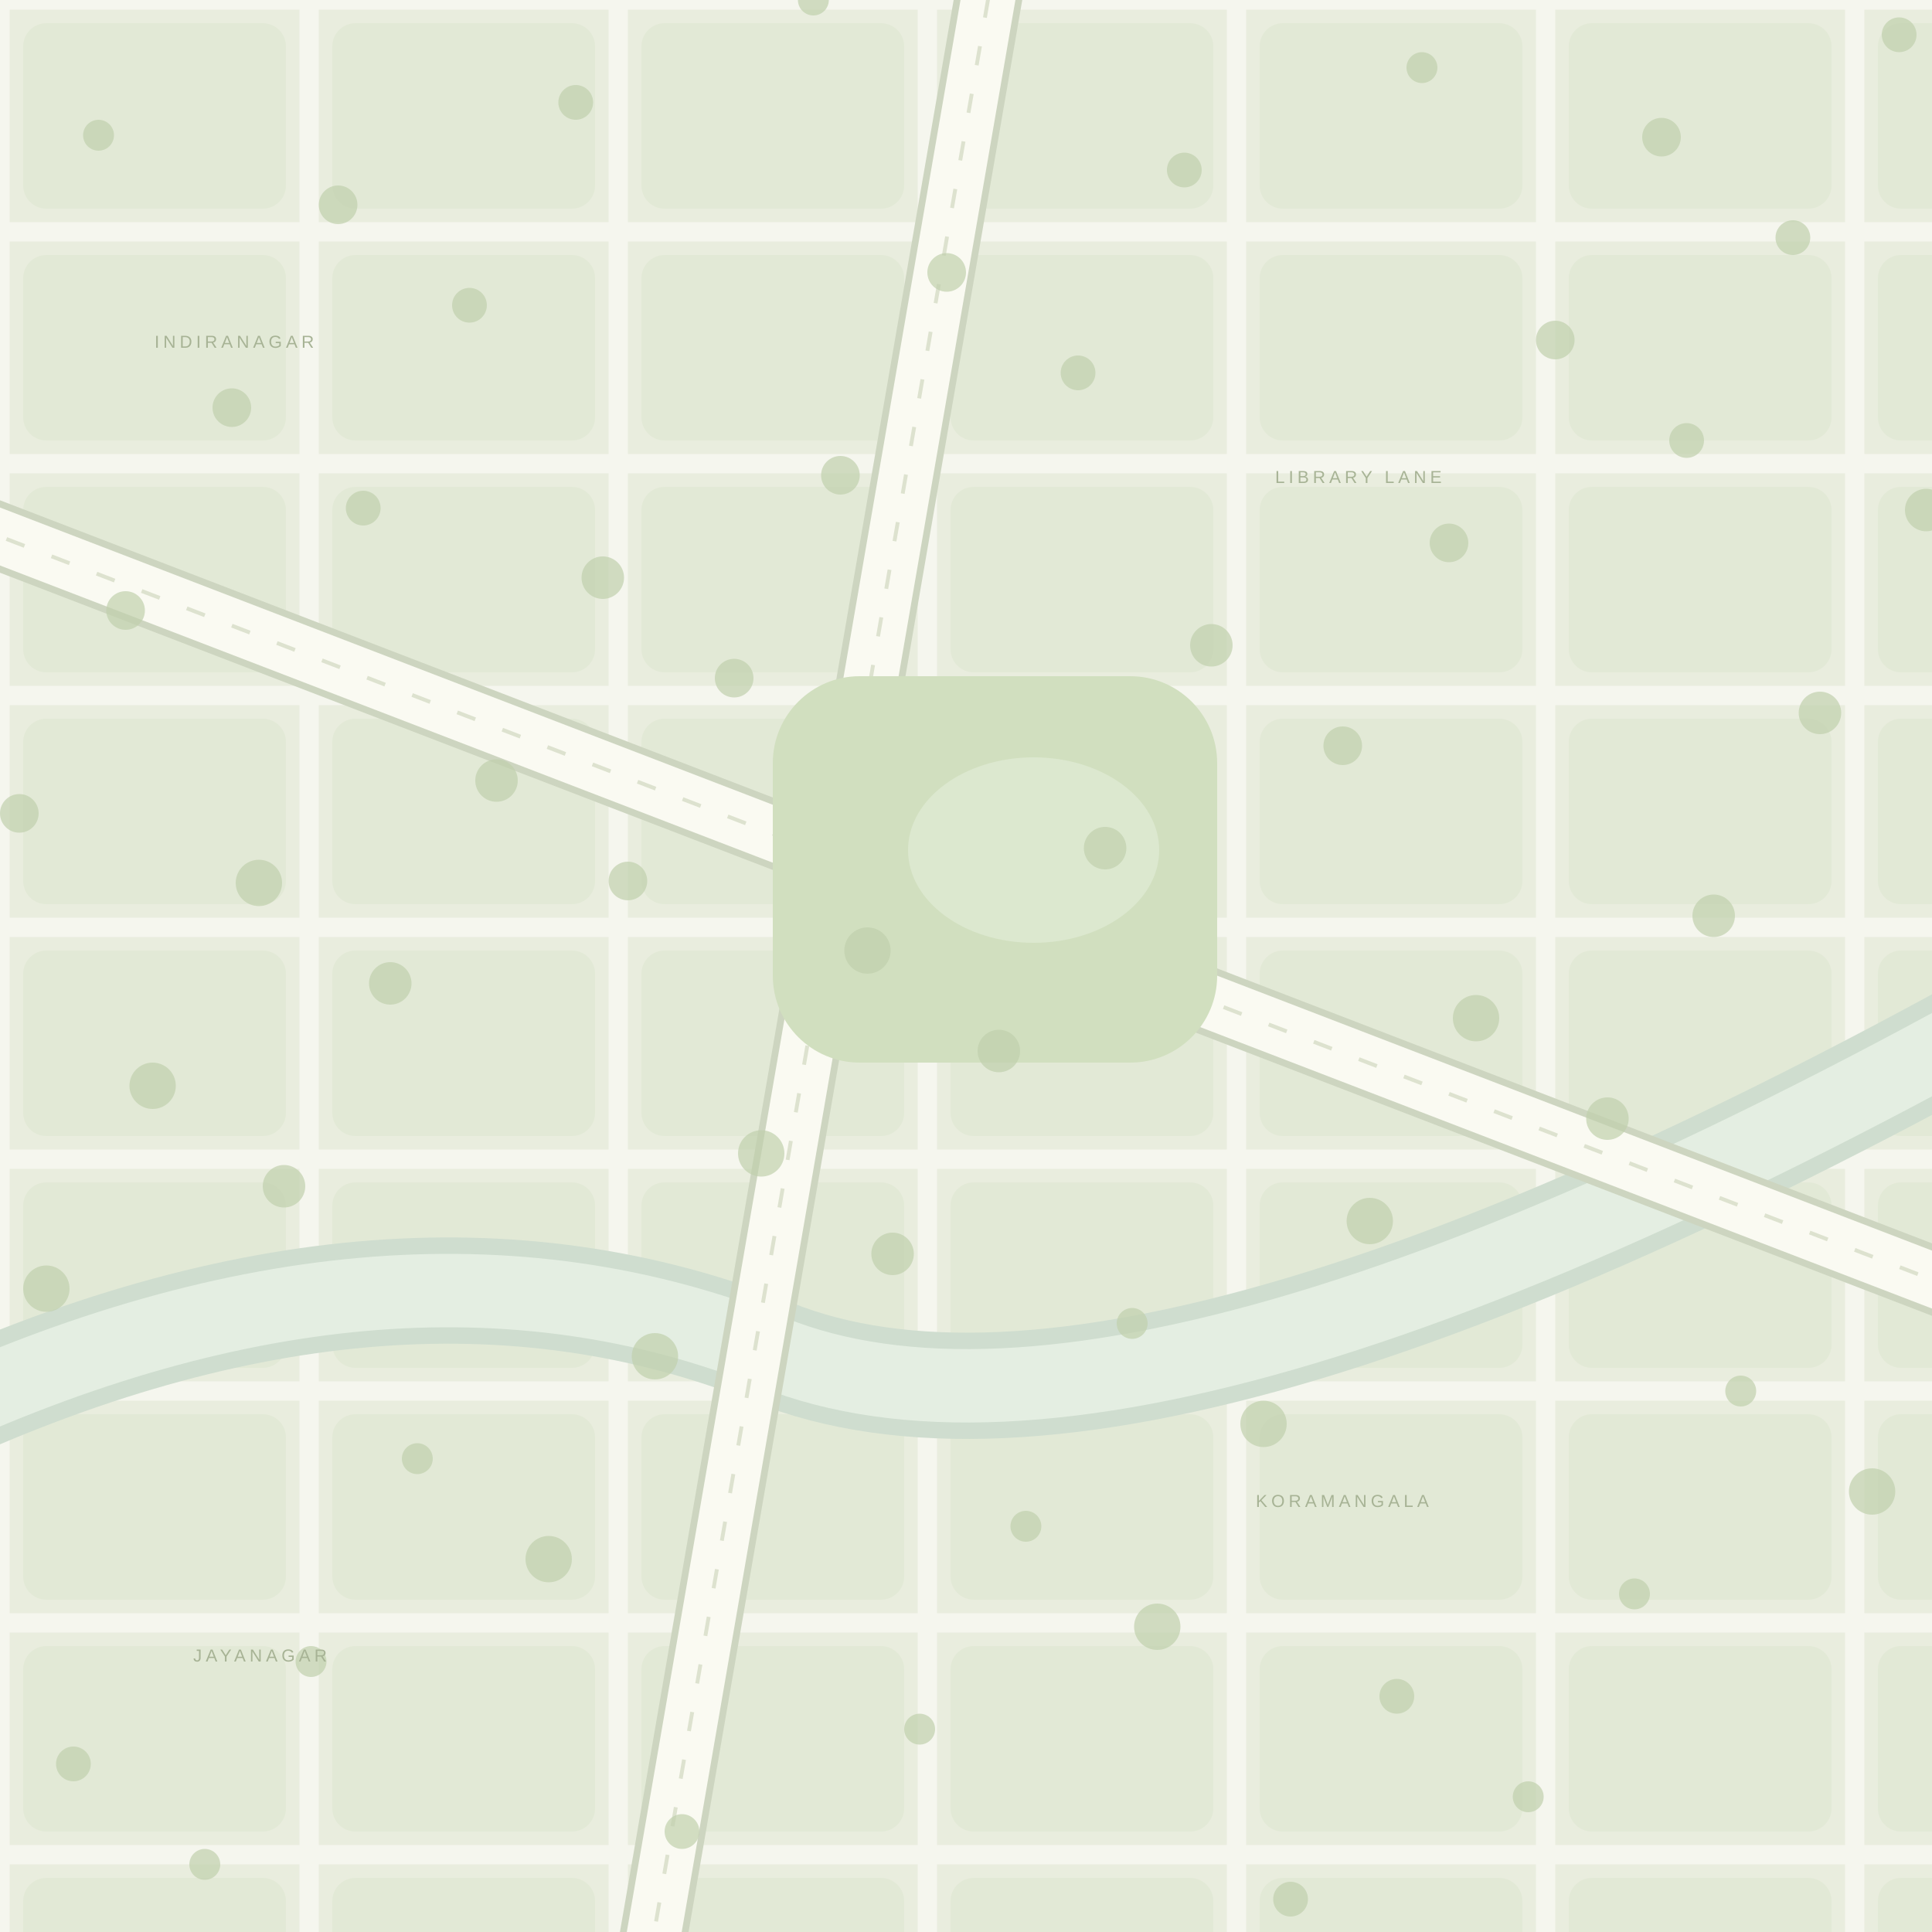
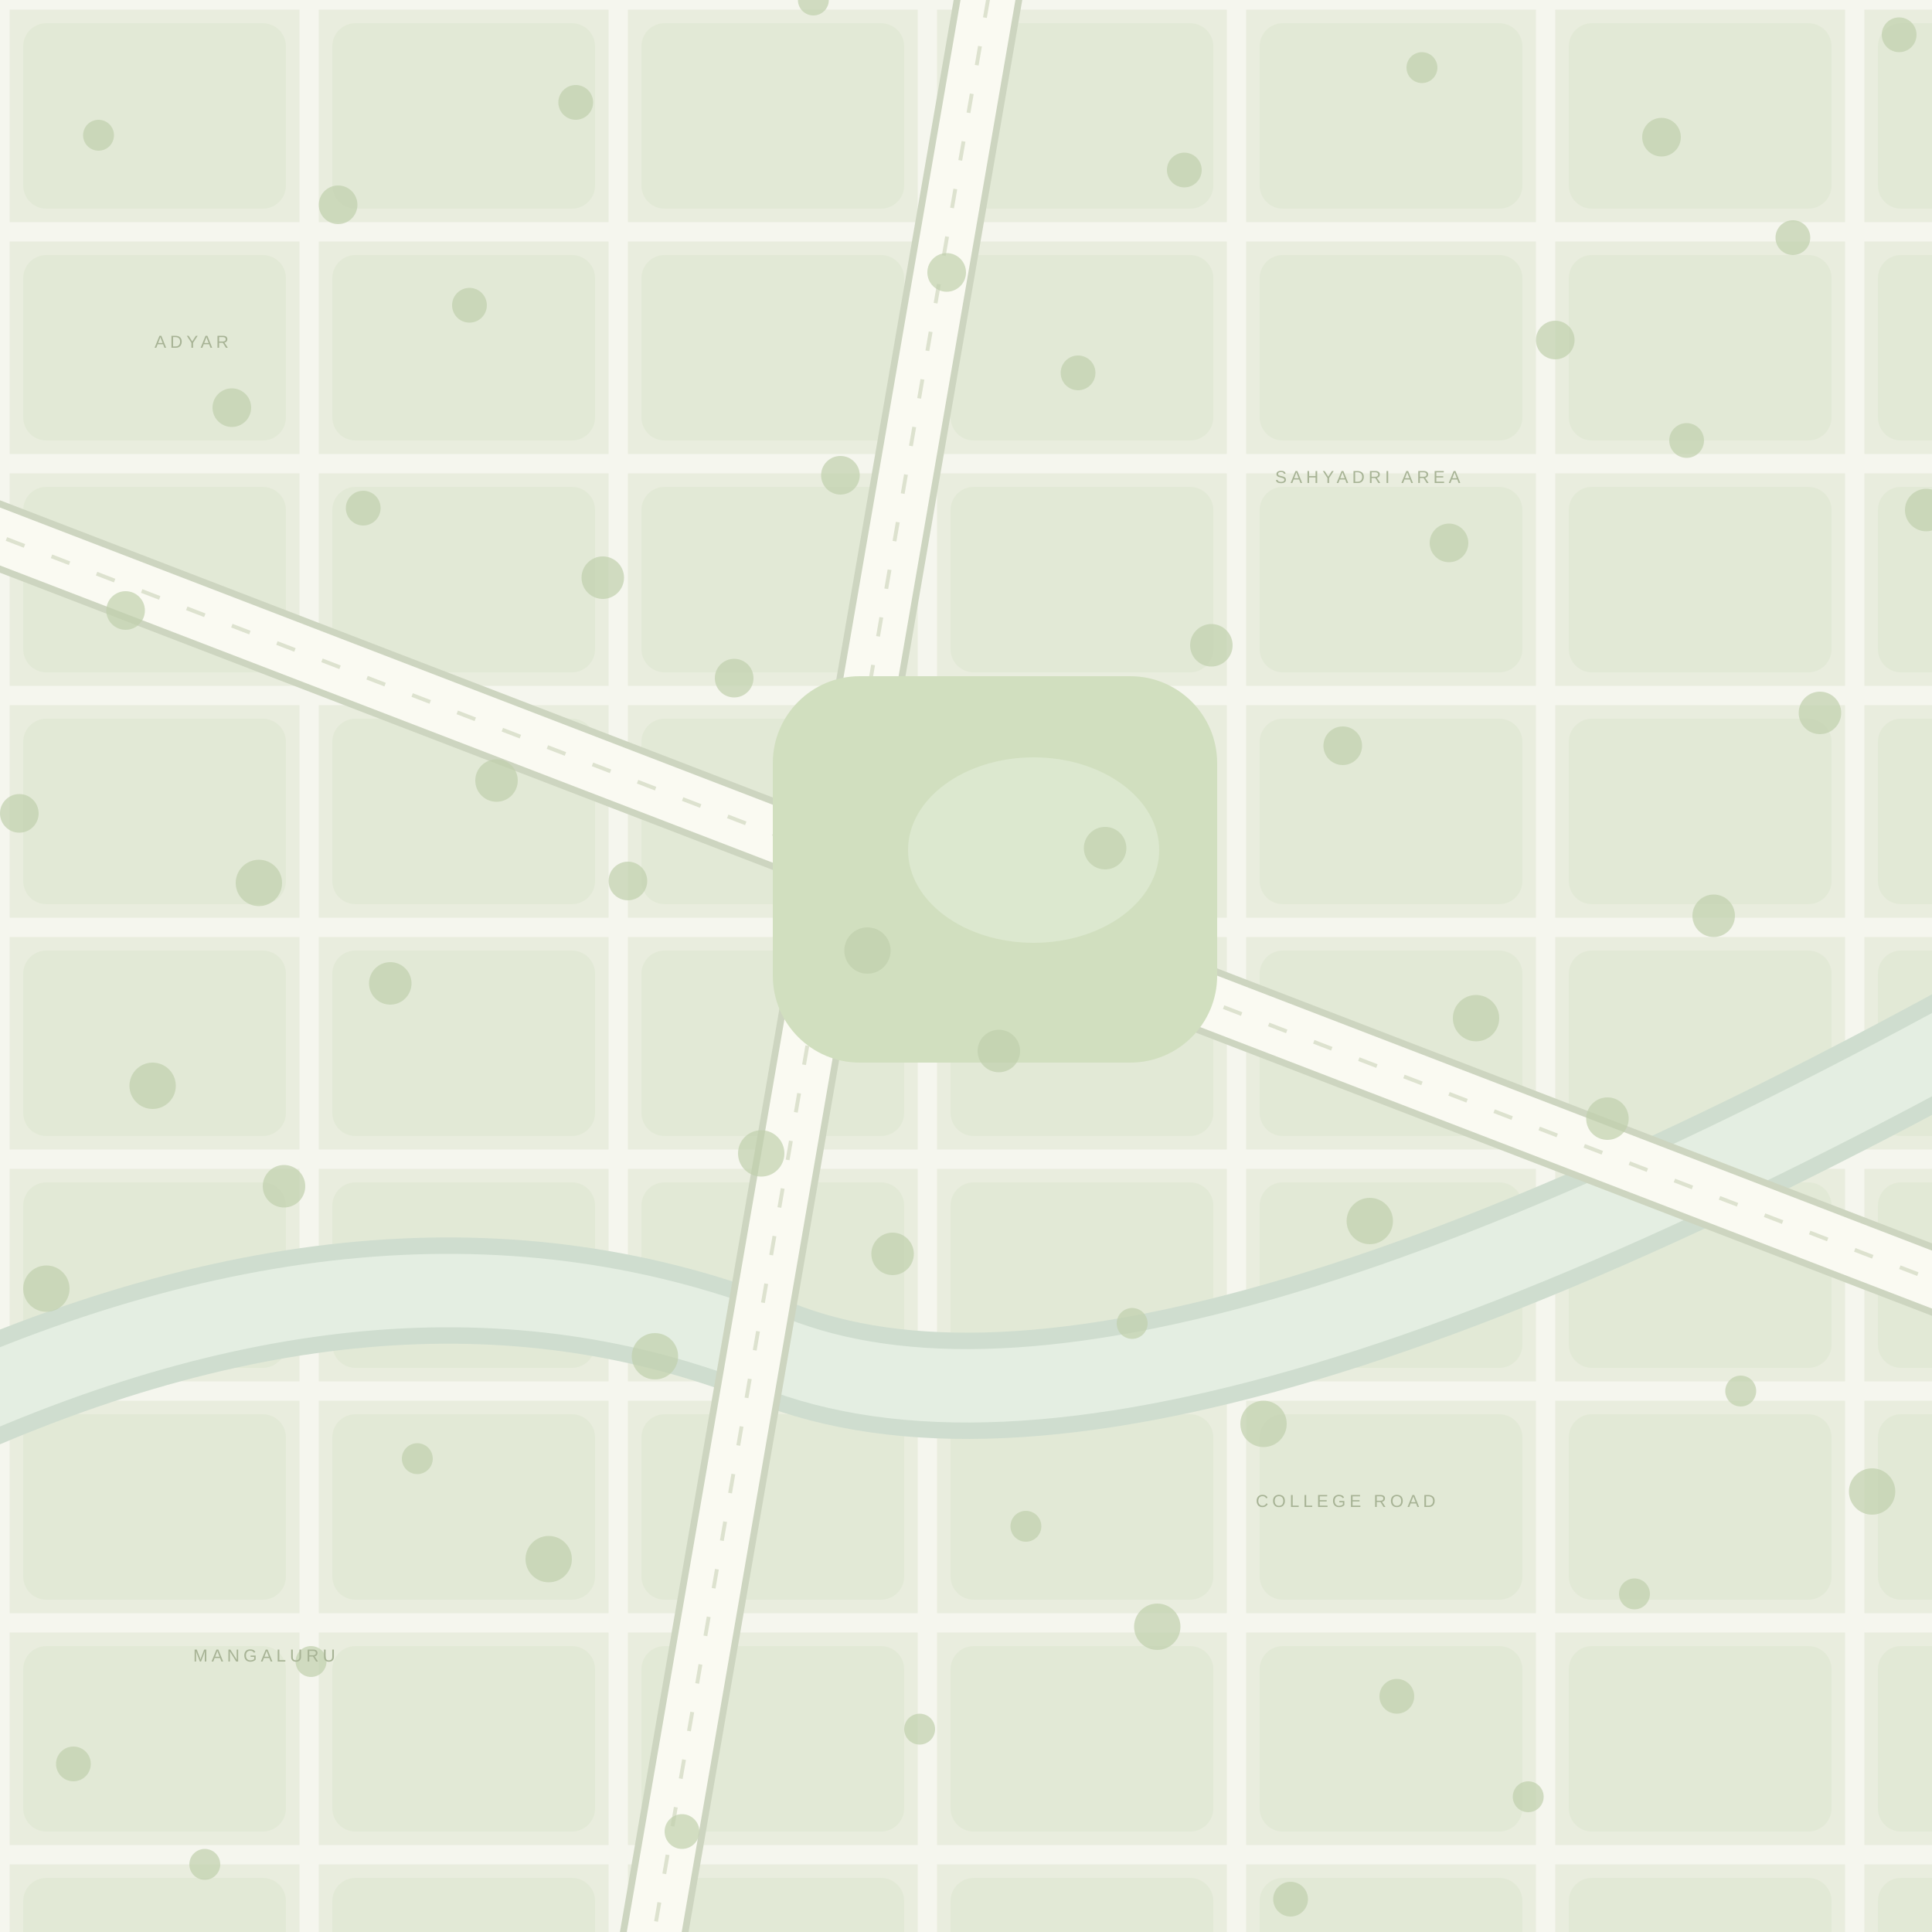
<svg xmlns="http://www.w3.org/2000/svg" viewBox="0 0 1000 1000" role="img">
  <rect width="1000" height="1000" fill="#e9edde" />
  <defs>
    <pattern id="grid" width="160" height="120" patternUnits="userSpaceOnUse">
      <rect x="12" y="12" width="136" height="96" rx="12" fill="#e2e9d6" />
      <path d="M0 0h160v120H0z" fill="none" stroke="#f5f6ee" stroke-width="10" />
    </pattern>
  </defs>
  <rect width="1000" height="1000" fill="url(#grid)" />
  <path d="M-50 740Q200 620 400 700T1100 490" fill="none" stroke="#cfddcf" stroke-width="55" />
  <path d="M-50 740Q200 620 400 700T1100 490" fill="none" stroke="#e4eee2" stroke-width="38" />
  <path d="M-20 270l1040 400M520-50L330 1050" stroke="#cdd5c0" stroke-width="35" />
  <path d="M-20 270l1040 400M520-50L330 1050" stroke="#fafaf2" stroke-width="28" />
  <path d="M-20 270l1040 400M520-50L330 1050" stroke="#dde2cf" stroke-width="2" stroke-dasharray="10 15" />
  <rect x="400" y="350" width="230" height="200" rx="45" fill="#d1dfbf" />
  <ellipse cx="535" cy="440" rx="65" ry="48" fill="#dce8cf" />
  <circle cx="51" cy="70" r="8" fill="#c0d0ad" opacity=".7" />
  <circle cx="188" cy="263" r="9" fill="#c0d0ad" opacity=".7" />
  <circle cx="325" cy="456" r="10" fill="#c0d0ad" opacity=".7" />
  <circle cx="462" cy="649" r="11" fill="#c0d0ad" opacity=".7" />
  <circle cx="599" cy="842" r="12" fill="#c0d0ad" opacity=".7" />
  <circle cx="736" cy="35" r="8" fill="#c0d0ad" opacity=".7" />
  <circle cx="873" cy="228" r="9" fill="#c0d0ad" opacity=".7" />
  <circle cx="10" cy="421" r="10" fill="#c0d0ad" opacity=".7" />
  <circle cx="147" cy="614" r="11" fill="#c0d0ad" opacity=".7" />
  <circle cx="284" cy="807" r="12" fill="#c0d0ad" opacity=".7" />
  <circle cx="421" cy="0" r="8" fill="#c0d0ad" opacity=".7" />
  <circle cx="558" cy="193" r="9" fill="#c0d0ad" opacity=".7" />
  <circle cx="695" cy="386" r="10" fill="#c0d0ad" opacity=".7" />
  <circle cx="832" cy="579" r="11" fill="#c0d0ad" opacity=".7" />
  <circle cx="969" cy="772" r="12" fill="#c0d0ad" opacity=".7" />
  <circle cx="106" cy="965" r="8" fill="#c0d0ad" opacity=".7" />
  <circle cx="243" cy="158" r="9" fill="#c0d0ad" opacity=".7" />
  <circle cx="380" cy="351" r="10" fill="#c0d0ad" opacity=".7" />
  <circle cx="517" cy="544" r="11" fill="#c0d0ad" opacity=".7" />
  <circle cx="654" cy="737" r="12" fill="#c0d0ad" opacity=".7" />
  <circle cx="791" cy="930" r="8" fill="#c0d0ad" opacity=".7" />
  <circle cx="928" cy="123" r="9" fill="#c0d0ad" opacity=".7" />
  <circle cx="65" cy="316" r="10" fill="#c0d0ad" opacity=".7" />
  <circle cx="202" cy="509" r="11" fill="#c0d0ad" opacity=".7" />
  <circle cx="339" cy="702" r="12" fill="#c0d0ad" opacity=".7" />
  <circle cx="476" cy="895" r="8" fill="#c0d0ad" opacity=".7" />
  <circle cx="613" cy="88" r="9" fill="#c0d0ad" opacity=".7" />
  <circle cx="750" cy="281" r="10" fill="#c0d0ad" opacity=".7" />
  <circle cx="887" cy="474" r="11" fill="#c0d0ad" opacity=".7" />
  <circle cx="24" cy="667" r="12" fill="#c0d0ad" opacity=".7" />
  <circle cx="161" cy="860" r="8" fill="#c0d0ad" opacity=".7" />
  <circle cx="298" cy="53" r="9" fill="#c0d0ad" opacity=".7" />
  <circle cx="435" cy="246" r="10" fill="#c0d0ad" opacity=".7" />
  <circle cx="572" cy="439" r="11" fill="#c0d0ad" opacity=".7" />
  <circle cx="709" cy="632" r="12" fill="#c0d0ad" opacity=".7" />
  <circle cx="846" cy="825" r="8" fill="#c0d0ad" opacity=".7" />
  <circle cx="983" cy="18" r="9" fill="#c0d0ad" opacity=".7" />
  <circle cx="120" cy="211" r="10" fill="#c0d0ad" opacity=".7" />
  <circle cx="257" cy="404" r="11" fill="#c0d0ad" opacity=".7" />
  <circle cx="394" cy="597" r="12" fill="#c0d0ad" opacity=".7" />
  <circle cx="531" cy="790" r="8" fill="#c0d0ad" opacity=".7" />
  <circle cx="668" cy="983" r="9" fill="#c0d0ad" opacity=".7" />
  <circle cx="805" cy="176" r="10" fill="#c0d0ad" opacity=".7" />
  <circle cx="942" cy="369" r="11" fill="#c0d0ad" opacity=".7" />
  <circle cx="79" cy="562" r="12" fill="#c0d0ad" opacity=".7" />
  <circle cx="216" cy="755" r="8" fill="#c0d0ad" opacity=".7" />
  <circle cx="353" cy="948" r="9" fill="#c0d0ad" opacity=".7" />
  <circle cx="490" cy="141" r="10" fill="#c0d0ad" opacity=".7" />
  <circle cx="627" cy="334" r="11" fill="#c0d0ad" opacity=".7" />
  <circle cx="764" cy="527" r="12" fill="#c0d0ad" opacity=".7" />
  <circle cx="901" cy="720" r="8" fill="#c0d0ad" opacity=".7" />
  <circle cx="38" cy="913" r="9" fill="#c0d0ad" opacity=".7" />
  <circle cx="175" cy="106" r="10" fill="#c0d0ad" opacity=".7" />
  <circle cx="312" cy="299" r="11" fill="#c0d0ad" opacity=".7" />
  <circle cx="449" cy="492" r="12" fill="#c0d0ad" opacity=".7" />
  <circle cx="586" cy="685" r="8" fill="#c0d0ad" opacity=".7" />
  <circle cx="723" cy="878" r="9" fill="#c0d0ad" opacity=".7" />
  <circle cx="860" cy="71" r="10" fill="#c0d0ad" opacity=".7" />
  <circle cx="997" cy="264" r="11" fill="#c0d0ad" opacity=".7" />
  <circle cx="134" cy="457" r="12" fill="#c0d0ad" opacity=".7" />
  <g fill="#a7b395" font-family="Arial" font-size="9" letter-spacing="2">
-     <text x="80" y="180">INDIRANAGAR</text>
-     <text x="650" y="780">KORAMANGALA</text>
-     <text x="100" y="860">JAYANAGAR</text>
-     <text x="660" y="250">LIBRARY LANE</text>
+     <text x="80" y="180">ADYAR</text>
+     <text x="650" y="780">COLLEGE ROAD</text>
+     <text x="100" y="860">MANGALURU</text>
+     <text x="660" y="250">SAHYADRI AREA</text>
  </g>
</svg>
